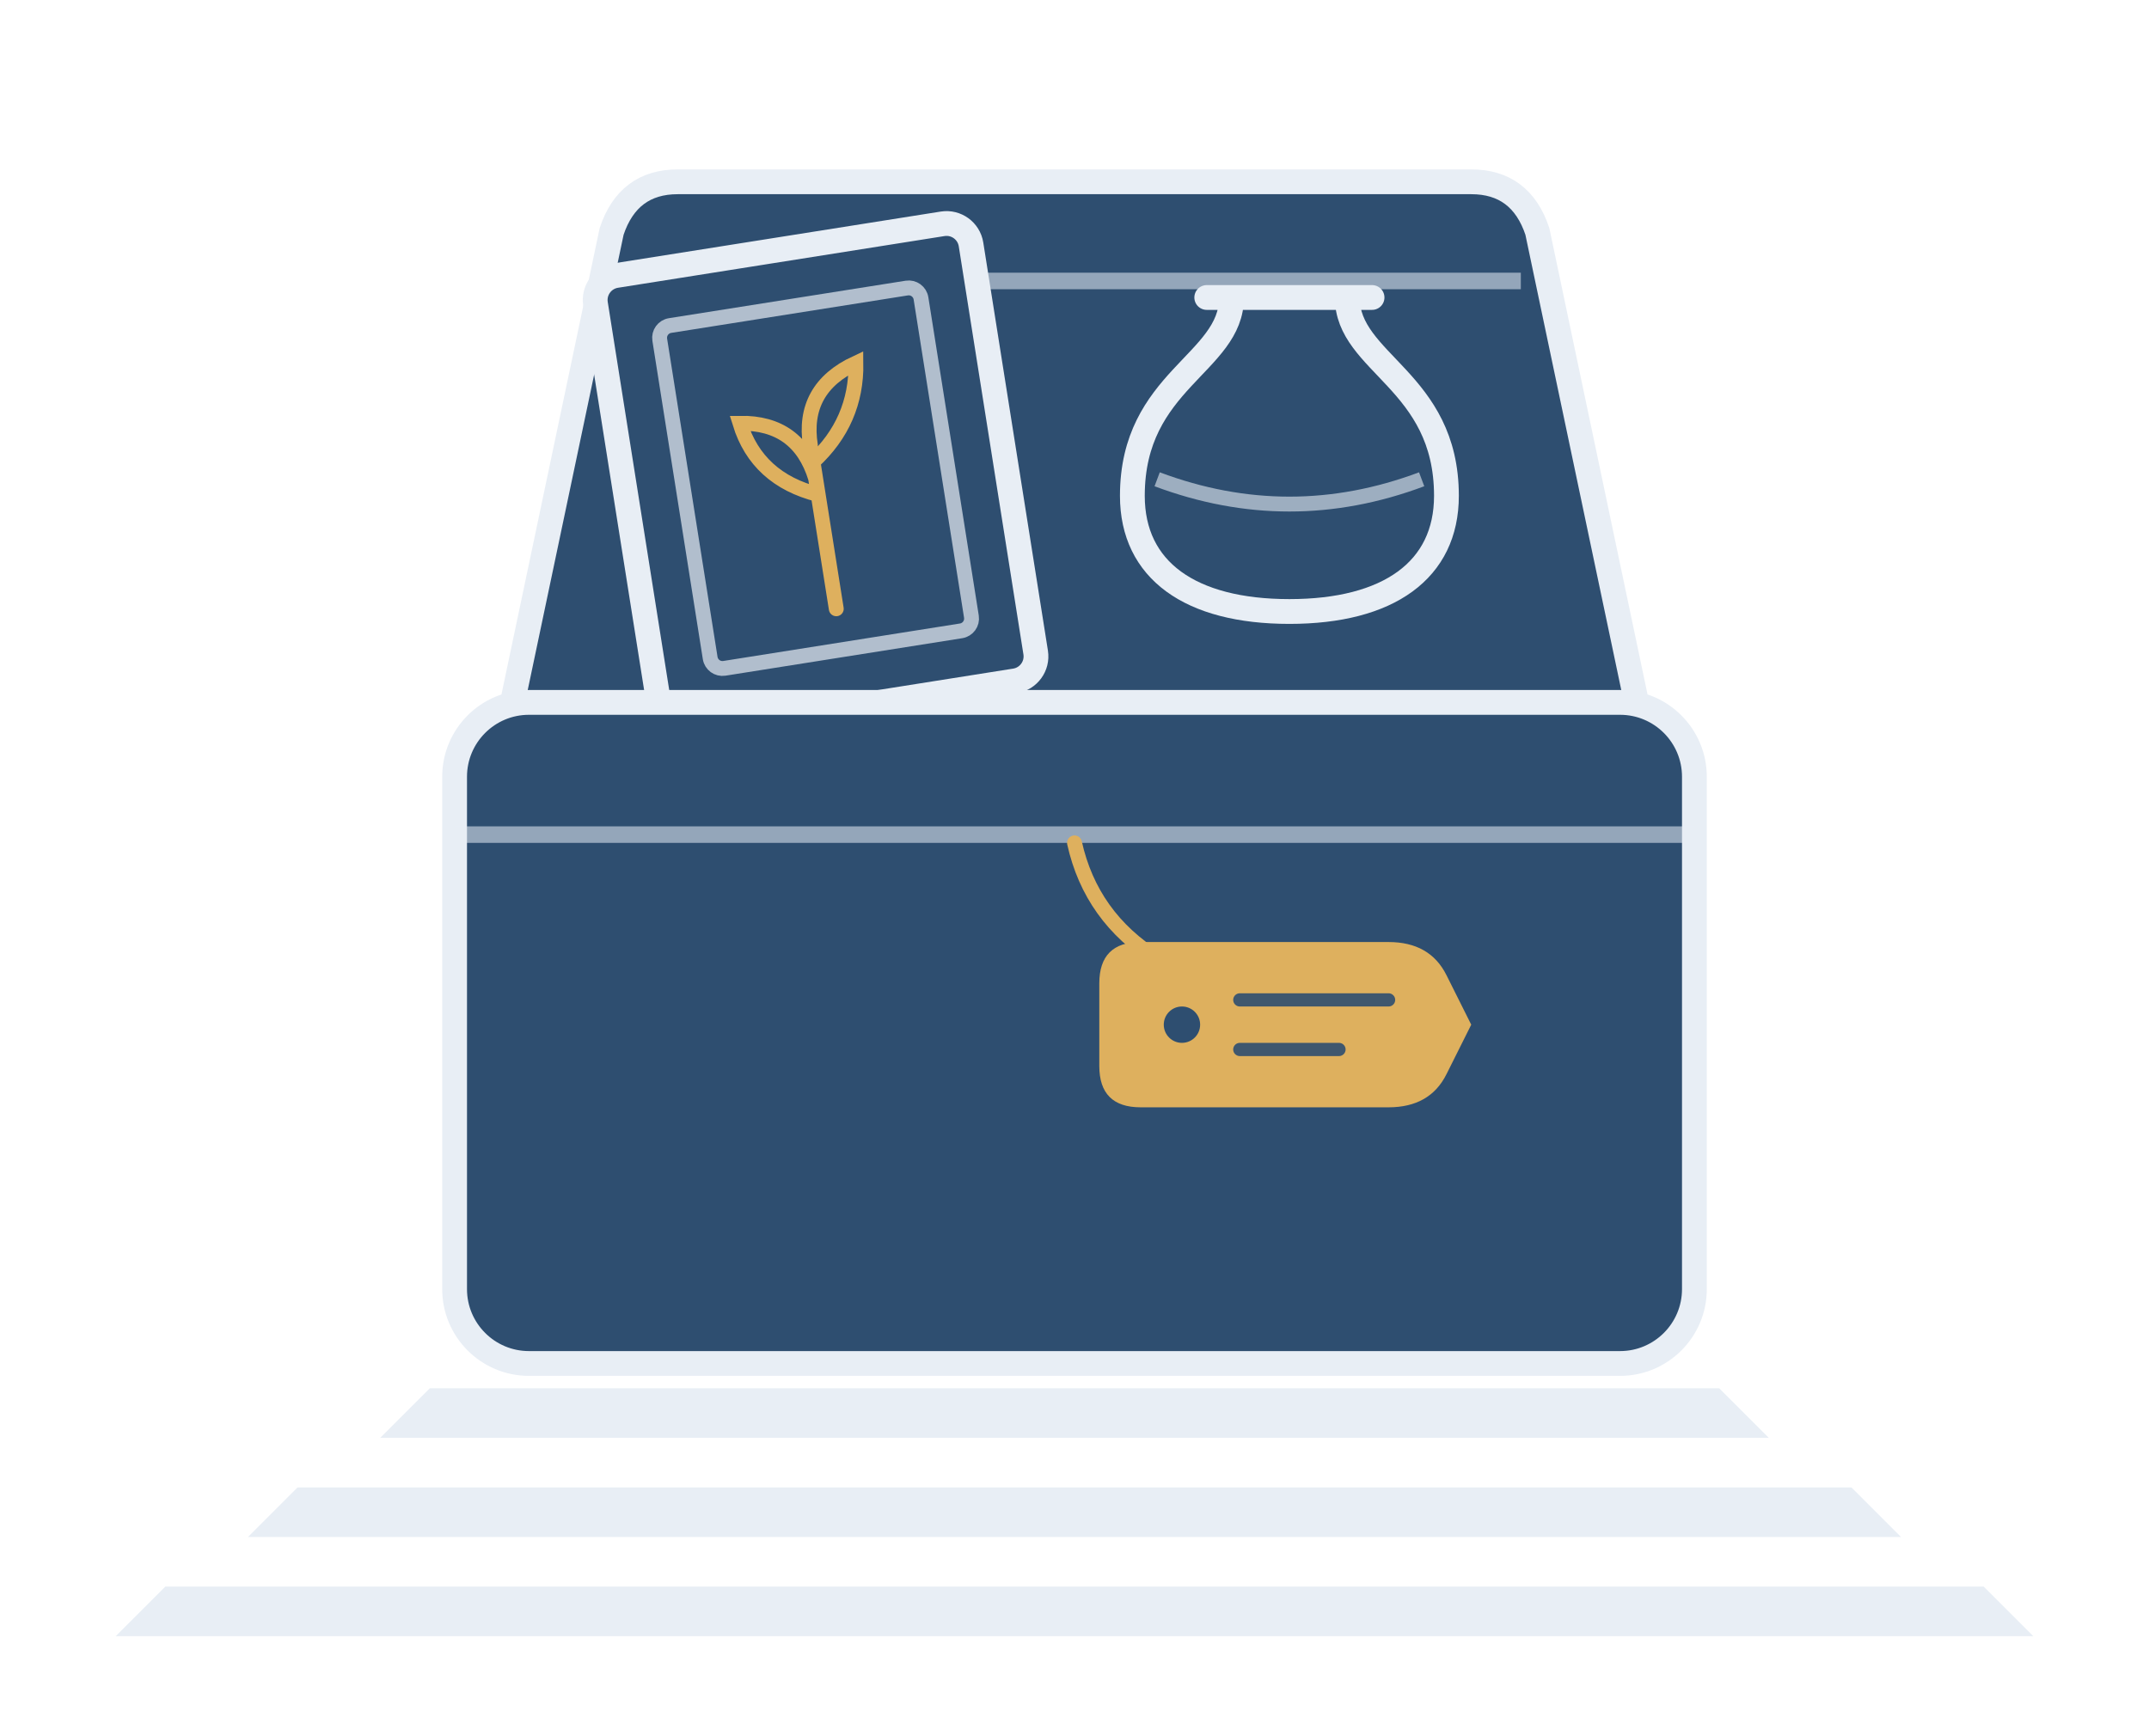
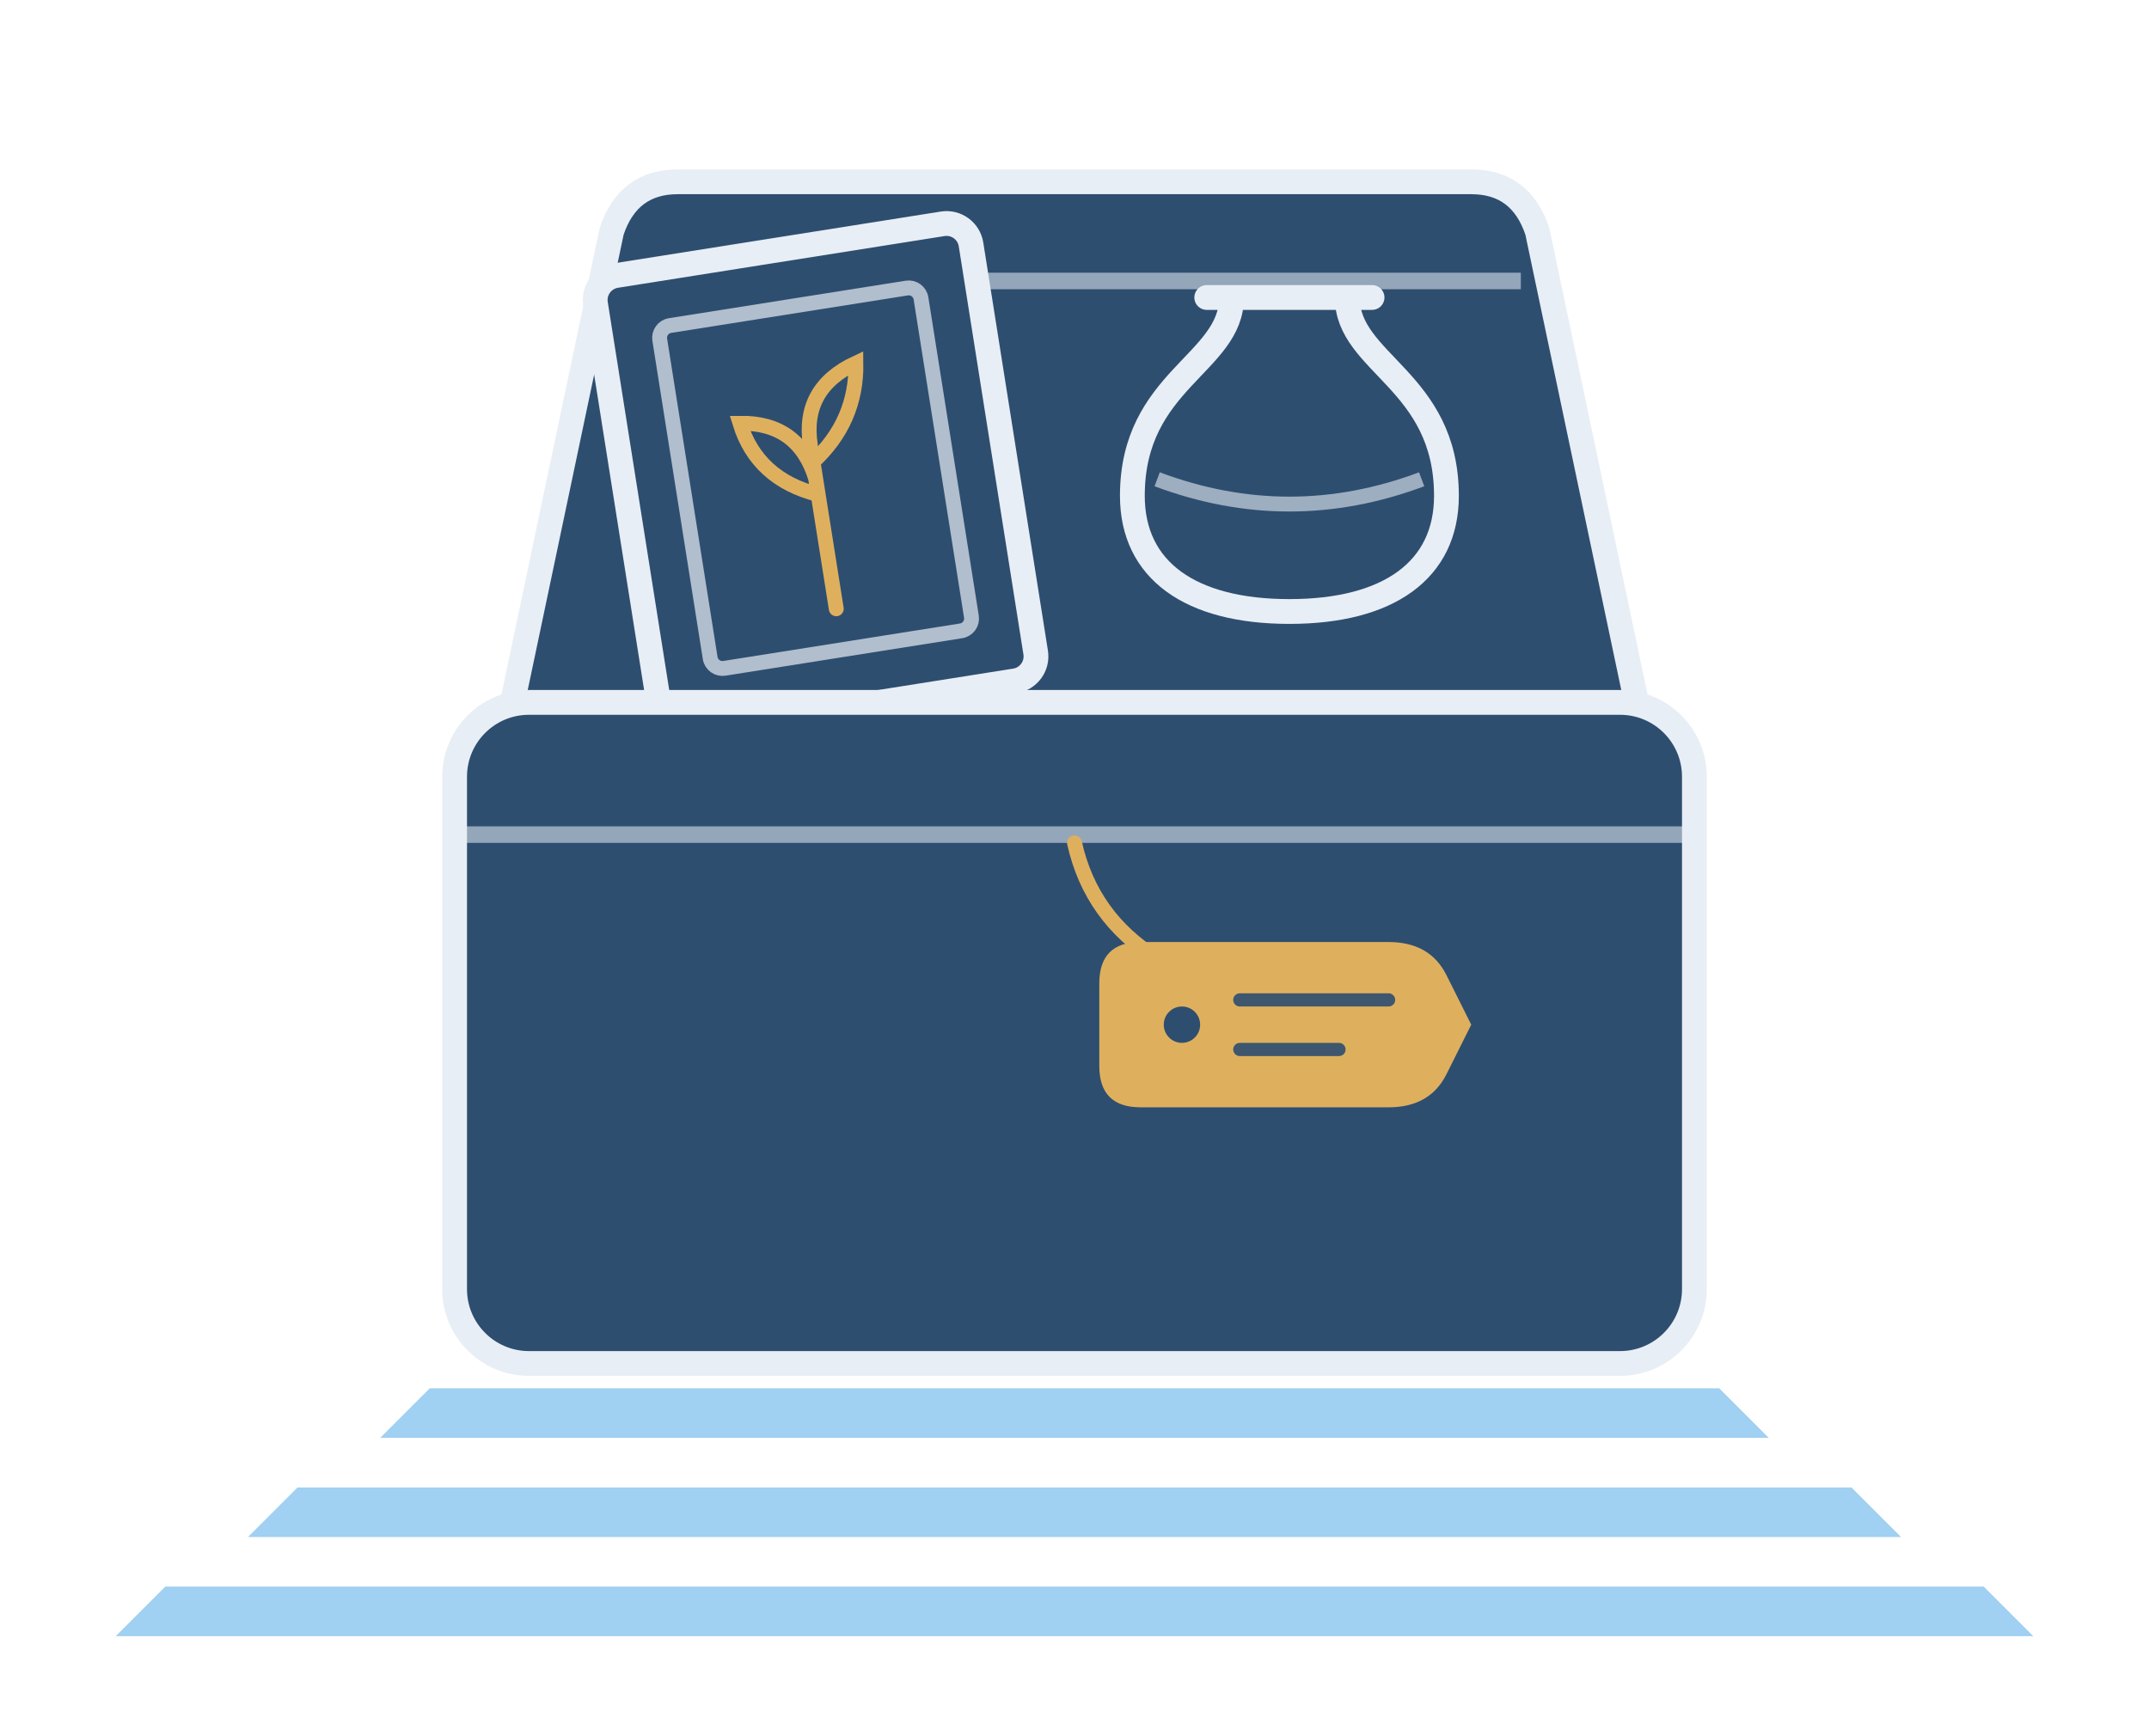
<svg xmlns="http://www.w3.org/2000/svg" viewBox="20 100 260 210" fill="none" role="img" aria-label="A keepsake box with a framed picture and a vase">
  <path d="M82 185 L94 128 Q96 122 102 122 H198 Q204 122 206 128 L218 185" stroke="#E8EEF5" stroke-width="3" stroke-linejoin="round" fill="#2E4E70" />
  <path d="M96 134 H204" stroke="#E8EEF5" stroke-width="2" opacity=".55" />
  <g transform="translate(0 0)">
    <g transform="rotate(-9 118 160)">
      <rect x="96" y="130" width="46" height="56" rx="3" stroke="#E8EEF5" stroke-width="3" fill="#2E4E70" />
      <rect x="103" y="137" width="32" height="42" rx="1.5" stroke="#E8EEF5" stroke-width="1.8" opacity=".7" />
      <path d="M119 174 V156 M119 160 q-7 -3 -8 -10 q7 1 8 8 M119 156 q6 -4 7 -11 q-7 2 -7 9" stroke="#DEB05E" stroke-width="1.8" stroke-linecap="round" />
    </g>
    <path d="M166 136 h20 M169 136 c0 8 -12 10 -12 24 c0 9 7 14 19 14 s19 -5 19 -14 c0 -14 -12 -16 -12 -24" stroke="#E8EEF5" stroke-width="3" stroke-linecap="round" stroke-linejoin="round" fill="#2E4E70" />
    <path d="M160 158 q16 6 32 0" stroke="#E8EEF5" stroke-width="1.8" opacity=".6" />
  </g>
  <rect x="75" y="185" width="150" height="80" rx="9" stroke="#E8EEF5" stroke-width="3" fill="#2E4E70" />
  <path d="M75 201 H225" stroke="#E8EEF5" stroke-width="2" opacity=".55" />
  <g>
    <path d="M150 202 q2 9 10 14" stroke="#DEB05E" stroke-width="1.8" stroke-linecap="round" />
    <path d="M158 214 h30 q5 0 7 4 l3 6 l-3 6 q-2 4 -7 4 h-30 q-5 0 -5 -5 v-10 q0 -5 5 -5z" fill="#DEB05E" />
    <circle cx="163" cy="224" r="2.2" fill="#2E4E70" />
    <path d="M170 221 h18 M170 227 h12" stroke="#2E4E70" stroke-width="1.6" stroke-linecap="round" opacity=".9" />
  </g>
-   <polygon points="66,274 234,274 228,268 72,268" fill="#E8EEF5" />
-   <polygon points="50,286 250,286 244,280 56,280" fill="#E8EEF5" />
-   <polygon points="34,298 266,298 260,292 40,292" fill="#E8EEF5" />
+   <polygon points="66,274 234,274 228,268 72,268" fill="#A0D0F2" />
+   <polygon points="50,286 250,286 244,280 56,280" fill="#A0D0F2" />
+   <polygon points="34,298 266,298 260,292 40,292" fill="#A0D0F2" />
</svg>
